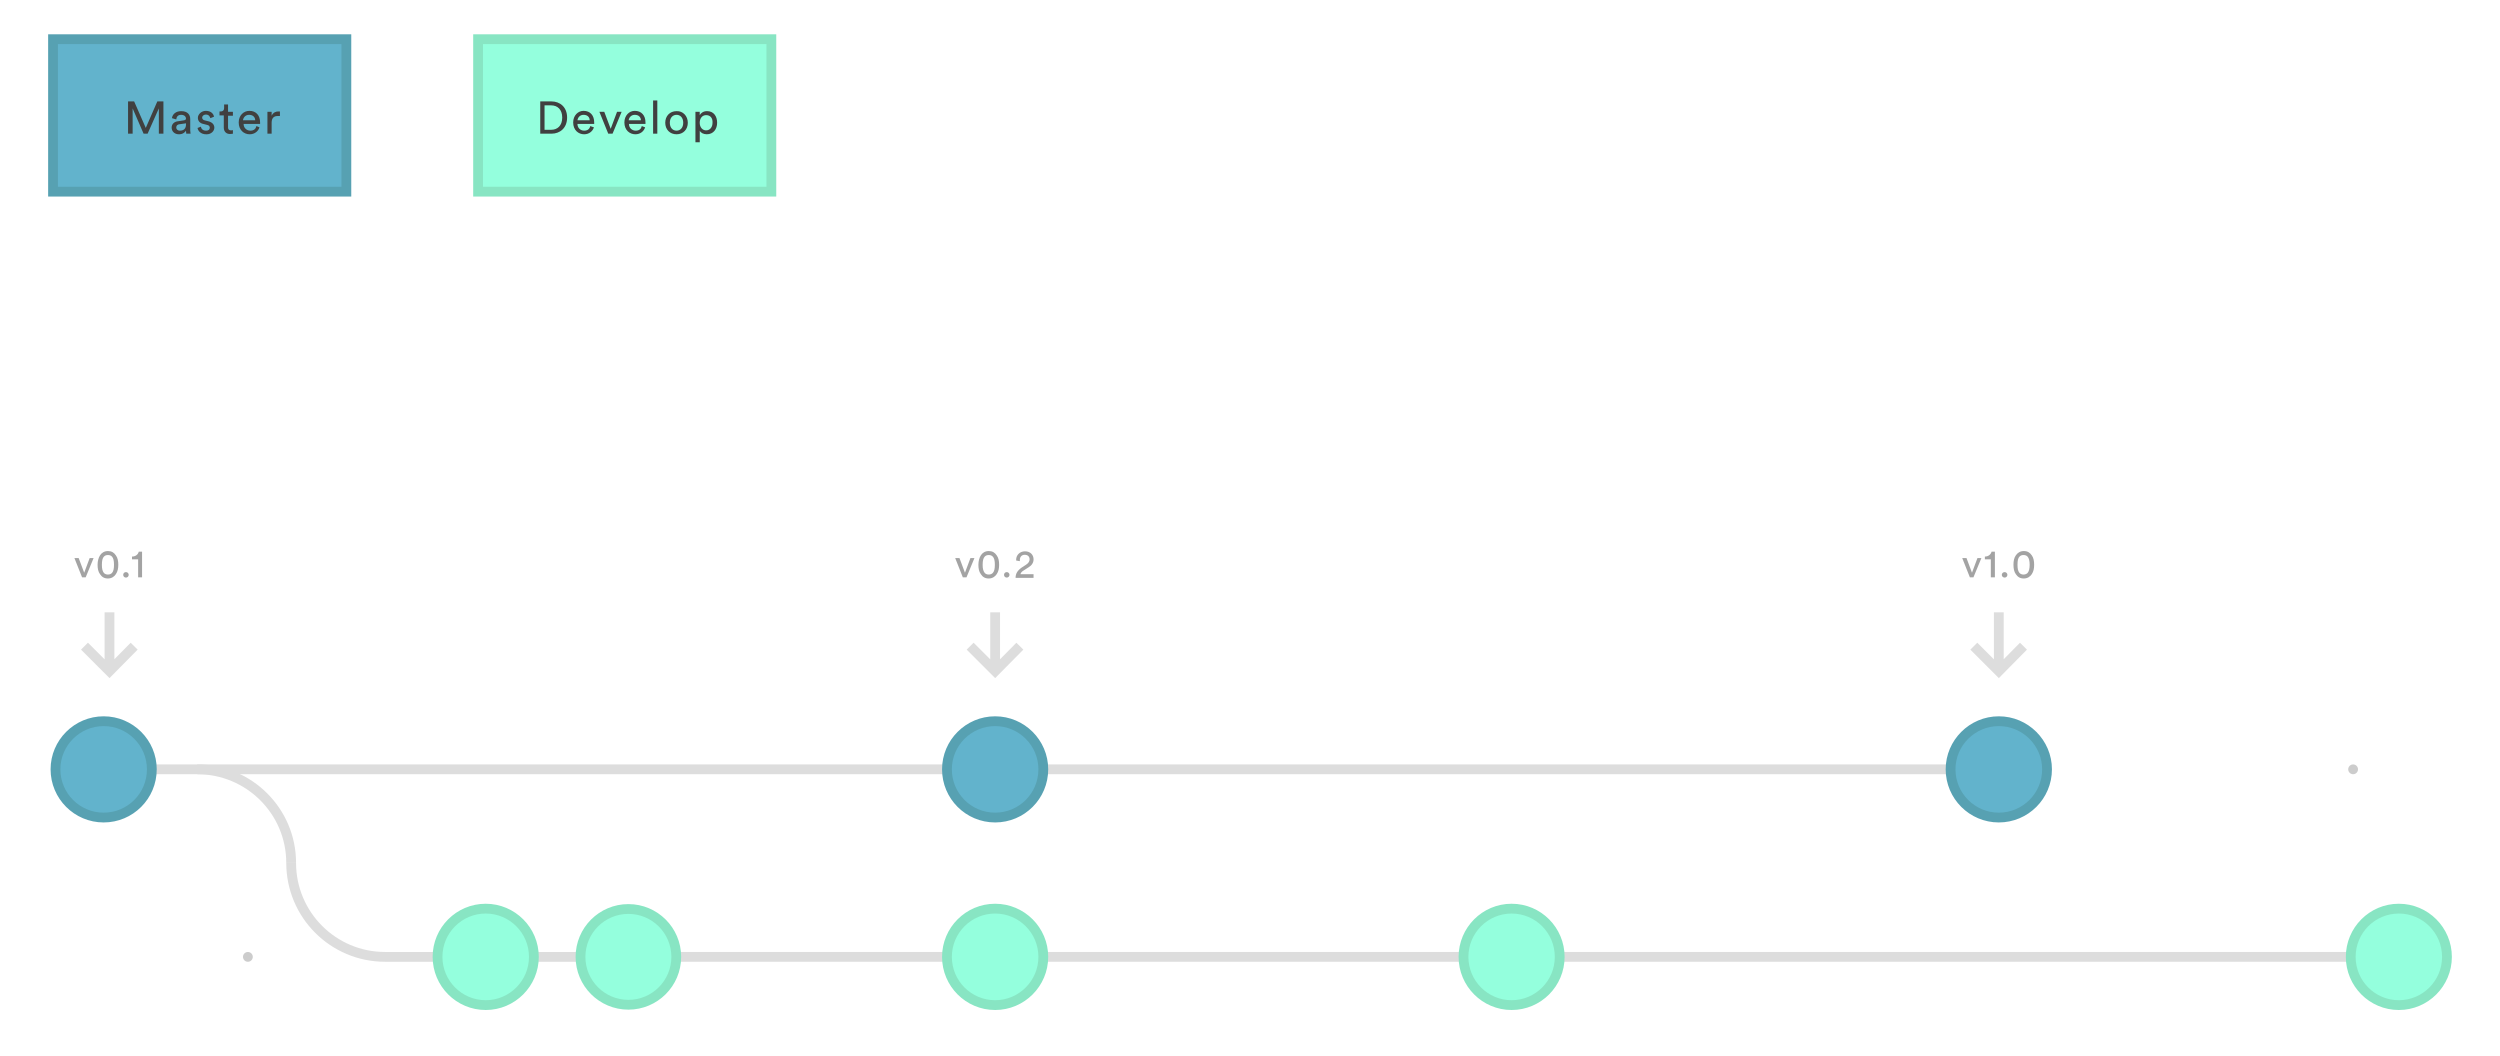
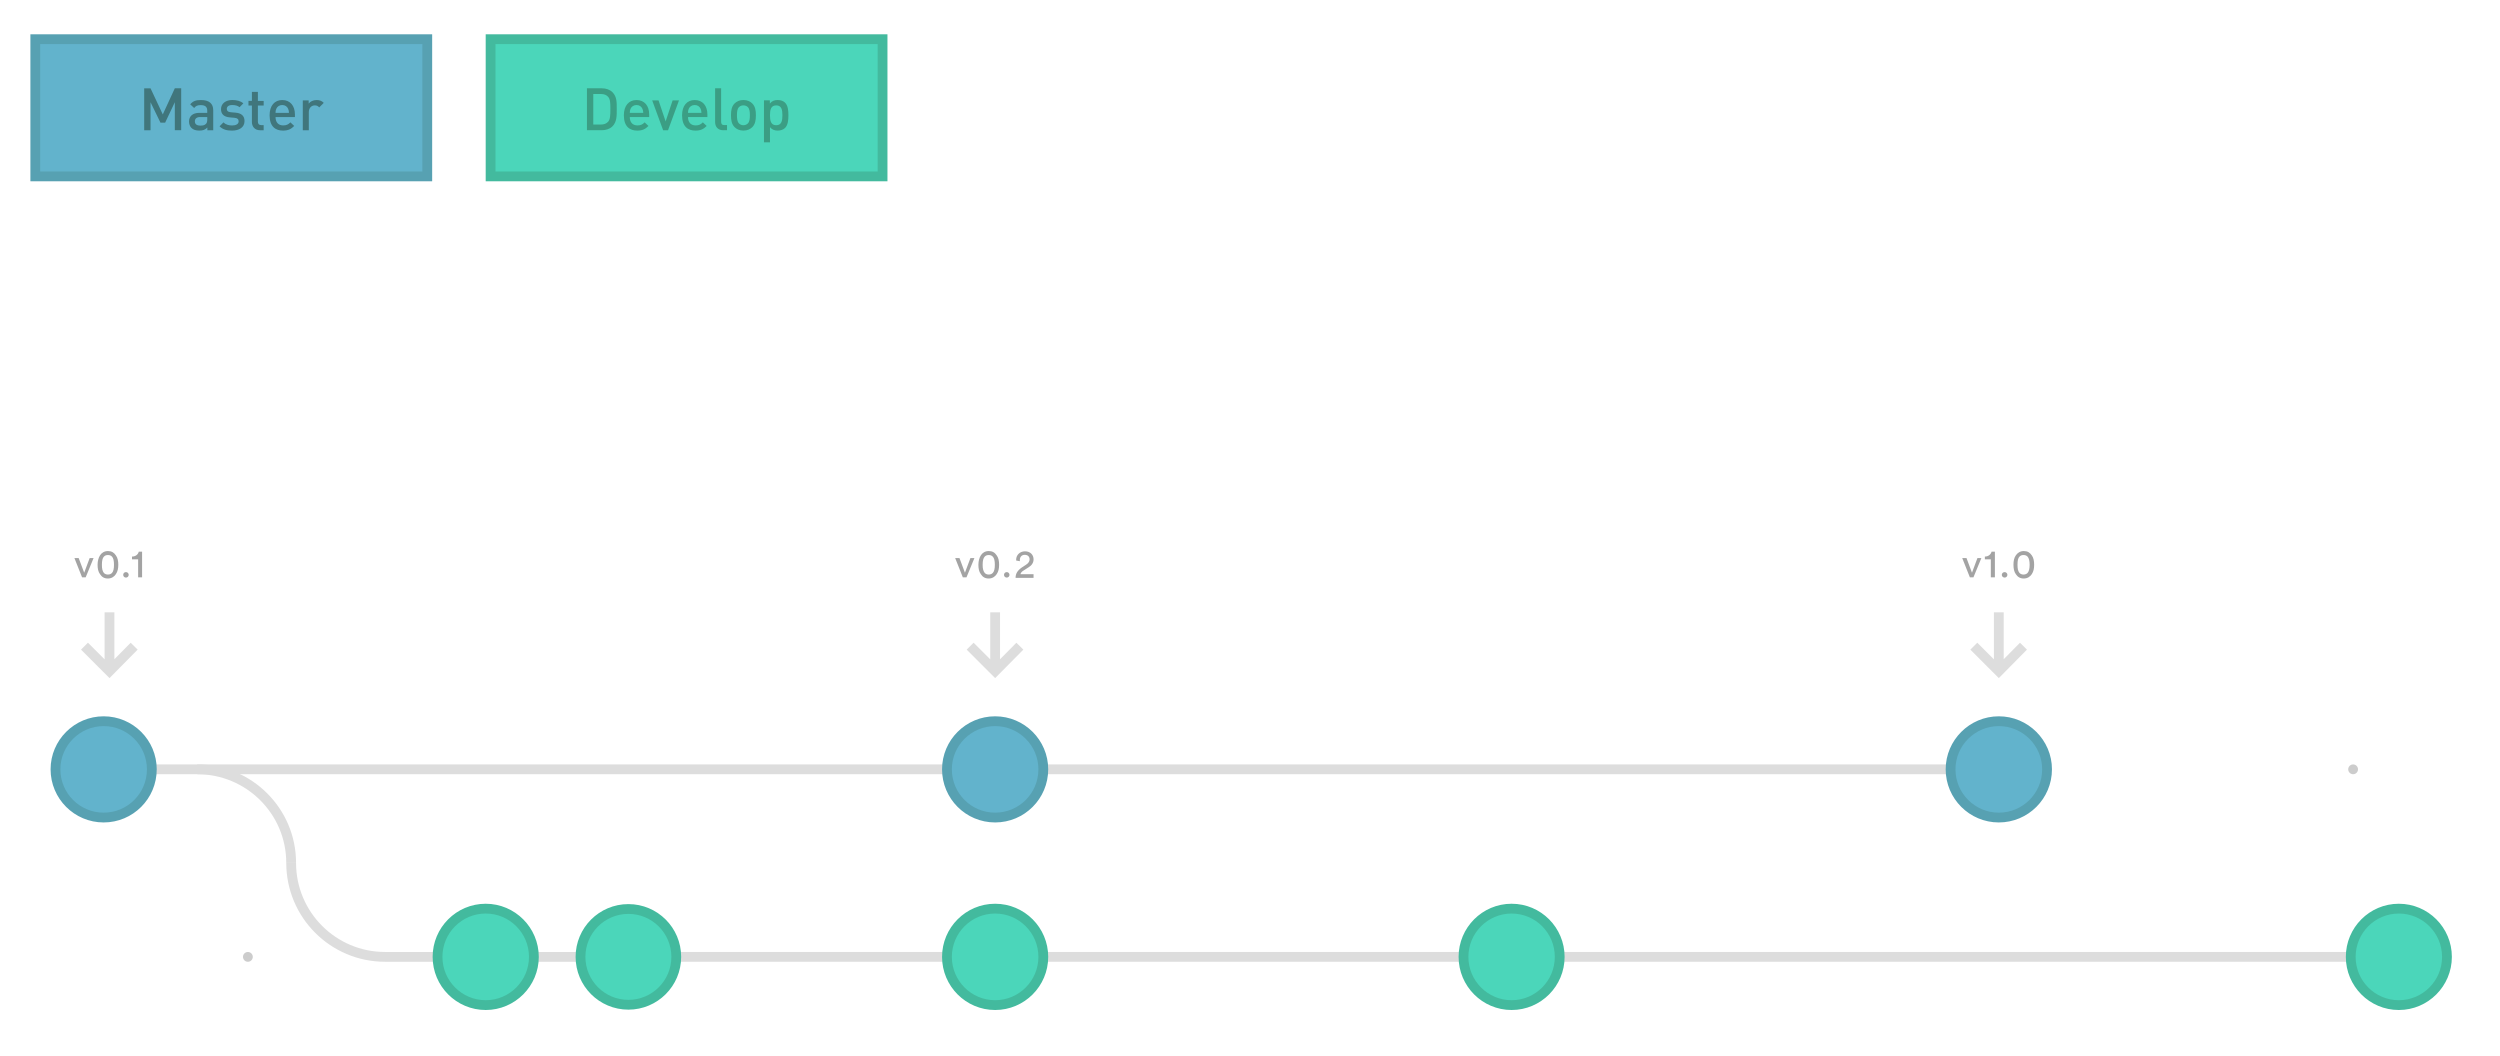
<svg xmlns="http://www.w3.org/2000/svg" version="1.1" id="Layer_1" x="0px" y="0px" width="127.561px" height="53.875px" viewBox="0 0 127.561 53.875" enable-background="new 0 0 127.561 53.875" xml:space="preserve">
-   <path fill="#404040" d="M25.218,6.138h-0.25v0.668h-0.233V5.175h0.623c0.312,0,0.513,0.215,0.513,0.495  c0,0.234-0.155,0.422-0.404,0.468l0.39,0.699h-0.265L25.218,6.138z M25.327,5.935c0.186,0,0.311-0.106,0.311-0.279  c0-0.17-0.125-0.28-0.311-0.28h-0.344v0.559H25.327z M27.208,6.497c-0.061,0.201-0.249,0.355-0.495,0.355  c-0.298,0-0.562-0.215-0.562-0.604c0-0.358,0.249-0.592,0.544-0.592c0.343,0,0.547,0.234,0.547,0.592v0.076H26.4  c0,0.204,0.155,0.343,0.343,0.343c0.187,0,0.28-0.094,0.311-0.234L27.208,6.497z M26.992,6.138c0-0.155-0.109-0.279-0.312-0.279  c-0.187,0-0.296,0.14-0.311,0.279H26.992z M27.615,6.822V5.126h0.216v1.695L27.615,6.822L27.615,6.822z M29.31,6.497  c-0.063,0.201-0.249,0.355-0.498,0.355c-0.298,0-0.562-0.215-0.562-0.604c0-0.358,0.249-0.592,0.547-0.592  c0.341,0,0.544,0.234,0.544,0.592v0.076h-0.842c0,0.204,0.158,0.343,0.343,0.343c0.187,0,0.28-0.094,0.311-0.234L29.31,6.497z   M29.076,6.138c0-0.155-0.109-0.279-0.312-0.279c-0.186,0-0.294,0.14-0.311,0.279H29.076z M29.979,6.184l0.31-0.046  c0.064-0.015,0.094-0.045,0.094-0.079c0-0.106-0.078-0.2-0.249-0.2c-0.154,0-0.233,0.094-0.249,0.234l-0.203-0.049  c0.032-0.216,0.219-0.358,0.468-0.358c0.343,0,0.468,0.188,0.468,0.407v0.559c0,0.094,0.015,0.155,0.015,0.185h-0.219  c0-0.03-0.015-0.076-0.015-0.155C30.353,6.761,30.243,6.87,30.04,6.87c-0.233,0-0.374-0.158-0.374-0.343  C29.635,6.324,29.775,6.199,29.979,6.184z M30.368,6.342V6.293l-0.343,0.048c-0.094,0.015-0.155,0.061-0.155,0.17  c0,0.076,0.079,0.155,0.187,0.155C30.228,6.667,30.368,6.588,30.368,6.342z M31.13,6.463c0.016,0.125,0.106,0.204,0.265,0.204  c0.125,0,0.186-0.061,0.186-0.155c0-0.064-0.046-0.125-0.14-0.14l-0.187-0.048c-0.173-0.03-0.282-0.155-0.282-0.31  c0-0.186,0.188-0.358,0.406-0.358c0.311,0,0.404,0.204,0.419,0.298L31.609,6.03c-0.015-0.061-0.062-0.185-0.231-0.185  c-0.108,0-0.188,0.076-0.188,0.155c0,0.061,0.046,0.125,0.125,0.14l0.188,0.046c0.201,0.048,0.311,0.173,0.311,0.328  c0,0.155-0.141,0.34-0.404,0.34c-0.312,0-0.438-0.2-0.453-0.325L31.13,6.463z M33.181,6.497c-0.062,0.201-0.246,0.355-0.495,0.355  c-0.298,0-0.562-0.215-0.562-0.604c0-0.358,0.249-0.592,0.528-0.592c0.343,0,0.547,0.234,0.547,0.592v0.076h-0.841  c0,0.204,0.155,0.343,0.343,0.343c0.186,0,0.279-0.094,0.311-0.234L33.181,6.497z M32.965,6.138c0-0.155-0.108-0.279-0.312-0.279  c-0.186,0-0.294,0.14-0.311,0.279H32.965z" />
-   <path fill="#94FFDD" stroke="#88E5C3" stroke-width="0.5" stroke-miterlimit="10" d="M24.394,2h14.964v7.779H24.394V2z" />
-   <path fill="#404040" d="M27.566,6.822V5.175h0.577c0.419,0,0.793,0.279,0.793,0.823s-0.374,0.823-0.793,0.823L27.566,6.822  L27.566,6.822z M28.125,6.622c0.313,0,0.562-0.204,0.562-0.623s-0.249-0.623-0.562-0.623h-0.34v1.246H28.125z M30.304,6.497  c-0.062,0.201-0.249,0.355-0.498,0.355c-0.295,0-0.56-0.215-0.56-0.604c0-0.358,0.249-0.592,0.529-0.592  c0.343,0,0.543,0.234,0.543,0.592v0.076h-0.854c0,0.204,0.155,0.343,0.341,0.343c0.188,0,0.281-0.094,0.312-0.234L30.304,6.497z   M30.088,6.138c0-0.155-0.108-0.279-0.312-0.279c-0.187,0-0.295,0.14-0.311,0.279H30.088z M31.255,6.822h-0.219l-0.453-1.118h0.249  l0.328,0.869l0.325-0.869h0.234L31.255,6.822z M32.917,6.497c-0.061,0.201-0.246,0.355-0.496,0.355  c-0.297,0-0.562-0.215-0.562-0.604c0-0.358,0.249-0.592,0.529-0.592c0.343,0,0.547,0.234,0.547,0.592v0.076h-0.843  c0,0.204,0.155,0.343,0.345,0.343c0.185,0,0.278-0.094,0.31-0.234L32.917,6.497z M32.701,6.138c0-0.155-0.109-0.279-0.312-0.279  c-0.187,0-0.296,0.14-0.311,0.279H32.701z M33.324,6.822V5.126h0.215v1.695L33.324,6.822L33.324,6.822z M35.095,6.263  c0,0.343-0.234,0.589-0.574,0.589c-0.343,0-0.577-0.246-0.577-0.589c0-0.343,0.234-0.592,0.577-0.592  C34.846,5.655,35.095,5.919,35.095,6.263z M34.861,6.263c0-0.264-0.155-0.404-0.34-0.404c-0.188,0-0.343,0.14-0.343,0.404  c0,0.265,0.154,0.404,0.343,0.404C34.707,6.667,34.861,6.527,34.861,6.263z M35.484,7.259V5.704h0.219v0.17  c0.062-0.109,0.186-0.204,0.374-0.204c0.34,0,0.514,0.264,0.514,0.592c0,0.325-0.188,0.589-0.528,0.589  c-0.173,0-0.313-0.076-0.358-0.185v0.592L35.484,7.259L35.484,7.259z M36.028,5.874c-0.201,0-0.325,0.17-0.325,0.389  c0,0.234,0.14,0.389,0.325,0.389c0.204,0,0.328-0.17,0.328-0.389C36.372,6.029,36.247,5.874,36.028,5.874z" />
-   <path fill="#62B3CC" stroke="#57A1B2" stroke-width="0.5" stroke-miterlimit="10" d="M2.706,2h14.967v7.779H2.706V2z" />
-   <path fill="#404040" d="M8.105,6.822V5.531L7.531,6.822H7.327L6.768,5.531v1.291H6.534V5.175h0.311l0.593,1.352l0.589-1.352h0.312  v1.646L8.105,6.822L8.105,6.822z M9.102,6.184l0.294-0.046C9.457,6.123,9.49,6.093,9.49,6.059c0-0.106-0.079-0.2-0.249-0.2  c-0.155,0-0.234,0.094-0.249,0.234L8.773,6.029c0.03-0.219,0.219-0.358,0.468-0.358c0.34,0,0.465,0.188,0.465,0.404v0.562  c0,0.094,0.019,0.155,0.019,0.185h-0.22c0-0.03-0.015-0.076-0.015-0.155C9.442,6.746,9.335,6.852,9.132,6.852  c-0.233,0-0.374-0.155-0.374-0.34C8.759,6.324,8.898,6.199,9.102,6.184z M9.491,6.342V6.293L9.148,6.341  c-0.094,0.015-0.155,0.061-0.155,0.17c0,0.076,0.062,0.155,0.186,0.155C9.351,6.667,9.491,6.588,9.491,6.342z M10.253,6.463  c0.016,0.125,0.106,0.204,0.266,0.204c0.125,0,0.185-0.061,0.185-0.155c0-0.064-0.045-0.125-0.14-0.14l-0.187-0.048  c-0.173-0.03-0.281-0.155-0.281-0.31c0-0.186,0.188-0.358,0.406-0.358c0.311,0,0.404,0.204,0.419,0.298L10.733,6.03  c-0.016-0.061-0.062-0.185-0.231-0.185c-0.108,0-0.188,0.076-0.188,0.155c0,0.061,0.045,0.125,0.125,0.14l0.185,0.046  c0.204,0.048,0.313,0.173,0.313,0.328c0,0.155-0.141,0.34-0.404,0.34c-0.312,0-0.438-0.2-0.453-0.325L10.253,6.463z M11.636,5.704  h0.248v0.201h-0.248v0.592c0,0.109,0.048,0.155,0.154,0.155c0.033,0,0.064,0,0.094-0.015v0.185c-0.015,0-0.075,0.015-0.154,0.015  c-0.186,0-0.311-0.125-0.311-0.325V5.889h-0.219V5.686h0.062c0.125,0,0.173-0.076,0.173-0.17V5.33h0.201V5.704z M13.24,6.497  c-0.064,0.201-0.249,0.355-0.498,0.355c-0.295,0-0.562-0.215-0.562-0.604c0-0.358,0.25-0.592,0.547-0.592  c0.34,0,0.544,0.234,0.544,0.592v0.076H12.43c0,0.204,0.157,0.343,0.343,0.343c0.185,0,0.278-0.094,0.31-0.234L13.24,6.497z   M13.021,6.138c0-0.155-0.109-0.279-0.311-0.279c-0.188,0-0.297,0.14-0.312,0.279H13.021z M14.267,5.919h-0.095  c-0.188,0-0.312,0.094-0.312,0.343v0.559h-0.215V5.704h0.215v0.201c0.079-0.17,0.219-0.219,0.344-0.219h0.079V5.92L14.267,5.919  L14.267,5.919z" />
  <path fill="none" stroke="#59AFE1" stroke-width="0.5" stroke-miterlimit="10" d="M62.739,48.824" />
  <path fill="none" stroke="#DDDDDD" stroke-width="0.5" stroke-miterlimit="10" d="M122.4,48.824H29.62" />
-   <path fill="#94FFDD" stroke="#88E5C3" stroke-width="0.5" stroke-miterlimit="10" d="M77.128,46.363  c1.361,0,2.455,1.104,2.455,2.461c0,1.355-1.094,2.461-2.455,2.461c-1.354,0-2.454-1.105-2.454-2.461  C74.674,47.468,75.773,46.363,77.128,46.363z" />
-   <path fill="#94FFDD" stroke="#88E5C3" stroke-width="0.5" stroke-miterlimit="10" d="M50.776,46.363  c1.357,0,2.458,1.104,2.458,2.461c0,1.355-1.101,2.461-2.458,2.461c-1.358,0-2.458-1.105-2.458-2.461  C48.318,47.468,49.418,46.363,50.776,46.363z" />
-   <path fill="#94FFDD" stroke="#88E5C3" stroke-width="0.5" stroke-miterlimit="10" d="M122.4,46.363c1.354,0,2.455,1.104,2.455,2.461  c0,1.355-1.101,2.461-2.455,2.461c-1.361,0-2.455-1.105-2.455-2.461C119.945,47.468,121.039,46.363,122.4,46.363z" />
+   <path fill="#4BD6BA" stroke="#43BA9E" stroke-width="0.5" stroke-miterlimit="10" d="M77.128,46.363c1.36,0,2.455,1.104,2.455,2.461  c0,1.355-1.095,2.461-2.455,2.461c-1.354,0-2.454-1.105-2.454-2.461C74.674,47.468,75.773,46.363,77.128,46.363z" />
+   <path fill="#4BD6BA" stroke="#43BA9E" stroke-width="0.5" stroke-miterlimit="10" d="M50.776,46.363  c1.357,0,2.458,1.104,2.458,2.461c0,1.355-1.101,2.461-2.458,2.461s-2.458-1.105-2.458-2.461  C48.318,47.468,49.418,46.363,50.776,46.363z" />
+   <path fill="#4BD6BA" stroke="#43BA9E" stroke-width="0.5" stroke-miterlimit="10" d="M122.4,46.363c1.354,0,2.455,1.104,2.455,2.461  c0,1.355-1.101,2.461-2.455,2.461c-1.36,0-2.455-1.105-2.455-2.461C119.945,47.468,121.039,46.363,122.4,46.363z" />
  <path fill="none" stroke="#CCCCCC" stroke-width="0.5" stroke-linecap="round" stroke-linejoin="round" d="M14.856,48.824" />
  <path fill="none" stroke="#CCCCCC" stroke-width="0.5" stroke-linecap="round" stroke-linejoin="round" stroke-dasharray="0,14.124" d="  M12.648,48.824H4.964" />
  <path fill="none" stroke="#CCCCCC" stroke-width="0.5" stroke-linecap="round" stroke-linejoin="round" d="M122.4,39.254" />
  <path fill="none" stroke="#CCCCCC" stroke-width="0.5" stroke-linecap="round" stroke-linejoin="round" stroke-dasharray="0,14.963" d="  M120.066,39.254h-12.803" />
  <path fill="none" stroke="#CCCCCC" stroke-width="0.5" stroke-linecap="round" stroke-linejoin="round" d="M106.097,39.254" />
  <path fill="none" stroke="#DDDDDD" stroke-width="0.5" stroke-miterlimit="10" d="M14.856,44.029c0-2.637-2.146-4.775-4.792-4.775" />
  <path fill="none" stroke="#DEEFF8" stroke-width="0.5" stroke-miterlimit="10" d="M62.739,39.254" />
  <path fill="none" stroke="#DDDDDD" stroke-width="0.5" stroke-miterlimit="10" d="M101.988,39.254H7.747" />
-   <path fill="#62B3CC" stroke="#57A1B2" stroke-width="0.5" stroke-miterlimit="10" d="M5.289,36.799c1.358,0,2.458,1.105,2.458,2.455  c0,1.361-1.1,2.461-2.458,2.461c-1.354,0-2.458-1.1-2.458-2.461C2.831,37.904,3.934,36.799,5.289,36.799z" />
-   <path fill="#62B3CC" stroke="#57A1B2" stroke-width="0.5" stroke-miterlimit="10" d="M50.776,36.799  c1.357,0,2.458,1.105,2.458,2.455c0,1.361-1.101,2.461-2.458,2.461c-1.358,0-2.458-1.1-2.458-2.461  C48.318,37.904,49.418,36.799,50.776,36.799z" />
-   <path fill="#62B3CC" stroke="#57A1B2" stroke-width="0.5" stroke-miterlimit="10" d="M101.988,36.799  c1.354,0,2.461,1.105,2.461,2.455c0,1.361-1.104,2.461-2.461,2.461c-1.354,0-2.461-1.1-2.461-2.461  C99.527,37.904,100.634,36.799,101.988,36.799z" />
-   <path fill="#A3A3A3" d="M4.372,29.457H4.187l-0.39-0.982h0.217l0.282,0.748l0.279-0.748h0.201L4.372,29.457z M5.104,28.336  c0.076-0.125,0.219-0.219,0.403-0.219c0.187,0,0.311,0.078,0.404,0.219c0.094,0.123,0.125,0.293,0.125,0.482  c0,0.186-0.03,0.34-0.125,0.479c-0.076,0.123-0.219,0.22-0.404,0.22c-0.185,0-0.31-0.076-0.403-0.22  c-0.095-0.123-0.125-0.295-0.125-0.479C4.979,28.629,5.025,28.459,5.104,28.336z M5.304,29.238c0.049,0.045,0.109,0.078,0.203,0.078  c0.095,0,0.155-0.033,0.204-0.078c0.076-0.08,0.106-0.219,0.106-0.42c0-0.203-0.03-0.344-0.106-0.42  C5.664,28.35,5.603,28.32,5.508,28.32c-0.094,0-0.154,0.029-0.203,0.078c-0.076,0.076-0.106,0.217-0.106,0.42  C5.198,29.02,5.229,29.143,5.304,29.238z M6.426,29.191c0.079,0,0.141,0.061,0.141,0.141c0,0.076-0.062,0.139-0.141,0.139  c-0.078,0-0.14-0.062-0.14-0.139C6.286,29.252,6.347,29.191,6.426,29.191z M7.048,29.457v-0.918H6.735v-0.141  c0.188,0,0.312-0.109,0.344-0.248h0.17v1.307H7.048z" />
+   <path fill="#62B3CC" stroke="#57A1B2" stroke-width="0.5" stroke-miterlimit="10" d="M5.289,36.799c1.357,0,2.458,1.105,2.458,2.455  c0,1.361-1.101,2.461-2.458,2.461c-1.354,0-2.458-1.1-2.458-2.461C2.831,37.904,3.934,36.799,5.289,36.799z" />
+   <path fill="#62B3CC" stroke="#57A1B2" stroke-width="0.5" stroke-miterlimit="10" d="M50.776,36.799  c1.357,0,2.458,1.105,2.458,2.455c0,1.361-1.101,2.461-2.458,2.461s-2.458-1.1-2.458-2.461  C48.318,37.904,49.418,36.799,50.776,36.799z" />
+   <path fill="#62B3CC" stroke="#57A1B2" stroke-width="0.5" stroke-miterlimit="10" d="M101.988,36.799  c1.354,0,2.462,1.105,2.462,2.455c0,1.361-1.104,2.461-2.462,2.461c-1.354,0-2.461-1.1-2.461-2.461  C99.527,37.904,100.634,36.799,101.988,36.799z" />
+   <path fill="#A3A3A3" d="M4.372,29.457H4.187l-0.39-0.982h0.217l0.282,0.748l0.279-0.748h0.2L4.372,29.457z M5.104,28.336  c0.076-0.125,0.22-0.219,0.403-0.219c0.187,0,0.311,0.078,0.404,0.219c0.094,0.123,0.125,0.293,0.125,0.482  c0,0.186-0.03,0.34-0.125,0.479c-0.076,0.123-0.22,0.221-0.404,0.221c-0.186,0-0.311-0.076-0.403-0.221  c-0.095-0.123-0.125-0.295-0.125-0.479C4.979,28.629,5.025,28.459,5.104,28.336z M5.304,29.238c0.049,0.045,0.109,0.078,0.203,0.078  c0.095,0,0.155-0.033,0.204-0.078c0.076-0.08,0.105-0.219,0.105-0.42c0-0.203-0.029-0.344-0.105-0.42  C5.664,28.35,5.603,28.32,5.508,28.32c-0.094,0-0.154,0.029-0.203,0.078c-0.076,0.076-0.105,0.217-0.105,0.42  C5.198,29.02,5.229,29.143,5.304,29.238z M6.426,29.191c0.079,0,0.141,0.061,0.141,0.141c0,0.076-0.062,0.139-0.141,0.139  c-0.078,0-0.14-0.062-0.14-0.139C6.286,29.252,6.347,29.191,6.426,29.191z M7.048,29.457v-0.918H6.735v-0.141  c0.188,0,0.312-0.109,0.345-0.248h0.17v1.307H7.048z" />
  <path fill="none" stroke="#DDDDDD" stroke-width="0.5" stroke-miterlimit="10" d="M5.587,33.984v-2.74 M6.845,32.971l-1.259,1.275  l-1.275-1.275" />
-   <path fill="#A3A3A3" d="M49.315,29.457h-0.188l-0.389-0.982h0.219l0.279,0.748l0.28-0.748h0.204L49.315,29.457z M50.047,28.336  c0.076-0.125,0.217-0.219,0.404-0.219c0.187,0,0.311,0.078,0.404,0.219c0.094,0.123,0.125,0.293,0.125,0.482  c0,0.186-0.03,0.34-0.125,0.479c-0.079,0.123-0.219,0.22-0.404,0.22c-0.188,0-0.312-0.076-0.404-0.22  c-0.094-0.123-0.125-0.295-0.125-0.479C49.923,28.629,49.968,28.459,50.047,28.336z M50.248,29.238  c0.046,0.045,0.109,0.078,0.204,0.078c0.091,0,0.155-0.033,0.201-0.078c0.079-0.08,0.109-0.219,0.109-0.42  c0-0.203-0.03-0.344-0.109-0.42c-0.047-0.049-0.111-0.078-0.202-0.078c-0.094,0-0.158,0.029-0.204,0.078  c-0.076,0.076-0.108,0.217-0.108,0.42C50.138,29.02,50.172,29.143,50.248,29.238z M51.369,29.191c0.076,0,0.14,0.061,0.14,0.141  c0,0.076-0.063,0.139-0.14,0.139c-0.079,0-0.14-0.062-0.14-0.139C51.229,29.252,51.29,29.191,51.369,29.191z M51.849,28.6v-0.045  c0-0.219,0.173-0.424,0.452-0.424s0.436,0.189,0.436,0.408c0,0.17-0.091,0.309-0.249,0.404l-0.265,0.17  c-0.076,0.045-0.141,0.109-0.155,0.186h0.668v0.188h-0.917c0-0.219,0.094-0.372,0.312-0.528l0.216-0.14  c0.125-0.079,0.188-0.174,0.188-0.278c0-0.125-0.079-0.233-0.249-0.233s-0.249,0.125-0.249,0.264v0.061L51.849,28.6z" />
-   <path fill="none" stroke="#DDDDDD" stroke-width="0.5" stroke-miterlimit="10" d="M50.776,33.984v-2.74 M52.038,32.971l-1.261,1.275  l-1.276-1.275" />
-   <path fill="#A3A3A3" d="M100.694,29.457h-0.183l-0.39-0.982h0.219l0.279,0.748l0.279-0.748h0.201L100.694,29.457z M101.581,29.457  v-0.918h-0.304v-0.141c0.183,0,0.304-0.109,0.341-0.248h0.17v1.307H101.581z M102.286,29.191c0.073,0,0.14,0.061,0.14,0.141  c0,0.076-0.065,0.139-0.14,0.139c-0.079,0-0.146-0.062-0.146-0.139C102.141,29.252,102.207,29.191,102.286,29.191z M102.857,28.336  c0.085-0.125,0.219-0.219,0.407-0.219c0.188,0,0.31,0.078,0.406,0.219c0.092,0.123,0.121,0.293,0.121,0.482  c0,0.186-0.029,0.34-0.121,0.479c-0.079,0.123-0.219,0.22-0.406,0.22c-0.188,0-0.311-0.076-0.407-0.22  c-0.091-0.123-0.121-0.295-0.121-0.479C102.736,28.629,102.767,28.459,102.857,28.336z M103.046,29.238  c0.05,0.045,0.109,0.078,0.2,0.078c0.099,0,0.158-0.033,0.207-0.078c0.072-0.08,0.109-0.219,0.109-0.42  c0-0.203-0.037-0.344-0.109-0.42c-0.049-0.049-0.108-0.078-0.207-0.078c-0.091,0-0.15,0.029-0.2,0.078  c-0.079,0.076-0.104,0.217-0.104,0.42C102.942,29.02,102.967,29.143,103.046,29.238z" />
-   <path fill="none" stroke="#DDDDDD" stroke-width="0.5" stroke-miterlimit="10" d="M101.988,33.984v-2.74 M103.246,32.971  l-1.258,1.275l-1.276-1.275" />
-   <path fill="none" stroke="#DDDDDD" stroke-width="0.5" stroke-miterlimit="10" d="M14.856,44.029c0,2.65,2.147,4.795,4.792,4.795  h14.888" />
-   <circle fill="#94FFDD" stroke="#88E5C3" stroke-width="0.5" stroke-miterlimit="10" cx="32.063" cy="48.824" r="2.443" />
-   <path fill="#94FFDD" stroke="#88E5C3" stroke-width="0.5" stroke-miterlimit="10" d="M24.783,46.363  c1.355,0,2.458,1.104,2.458,2.461c0,1.355-1.103,2.461-2.458,2.461c-1.358,0-2.458-1.105-2.458-2.461  C22.325,47.468,23.425,46.363,24.783,46.363z" />
+   <path fill="#A3A3A3" d="M49.315,29.457h-0.188l-0.39-0.982h0.22l0.278,0.748l0.28-0.748h0.204L49.315,29.457z M50.047,28.336  c0.076-0.125,0.217-0.219,0.404-0.219c0.187,0,0.311,0.078,0.403,0.219c0.095,0.123,0.125,0.293,0.125,0.482  c0,0.186-0.029,0.34-0.125,0.479c-0.079,0.123-0.219,0.221-0.403,0.221c-0.188,0-0.312-0.076-0.404-0.221  c-0.094-0.123-0.125-0.295-0.125-0.479C49.923,28.629,49.968,28.459,50.047,28.336z M50.248,29.238  c0.046,0.045,0.108,0.078,0.204,0.078c0.091,0,0.154-0.033,0.2-0.078c0.079-0.08,0.109-0.219,0.109-0.42  c0-0.203-0.03-0.344-0.109-0.42c-0.047-0.049-0.11-0.078-0.201-0.078c-0.095,0-0.158,0.029-0.204,0.078  c-0.076,0.076-0.108,0.217-0.108,0.42C50.138,29.02,50.172,29.143,50.248,29.238z M51.369,29.191c0.075,0,0.14,0.061,0.14,0.141  c0,0.076-0.063,0.139-0.14,0.139c-0.079,0-0.141-0.062-0.141-0.139C51.229,29.252,51.29,29.191,51.369,29.191z M51.849,28.6v-0.045  c0-0.219,0.173-0.424,0.452-0.424s0.436,0.189,0.436,0.408c0,0.17-0.091,0.309-0.249,0.404l-0.265,0.17  c-0.076,0.045-0.141,0.109-0.155,0.186h0.668v0.188h-0.917c0-0.219,0.095-0.371,0.312-0.527l0.216-0.141  c0.125-0.078,0.188-0.174,0.188-0.277c0-0.125-0.079-0.232-0.249-0.232s-0.249,0.125-0.249,0.264v0.061L51.849,28.6z" />
+   <path fill="none" stroke="#DDDDDD" stroke-width="0.5" stroke-miterlimit="10" d="M50.776,33.984v-2.74 M52.038,32.971l-1.262,1.275  l-1.275-1.275" />
+   <path fill="#A3A3A3" d="M100.694,29.457h-0.183l-0.39-0.982h0.219l0.279,0.748l0.278-0.748h0.201L100.694,29.457z M101.581,29.457  v-0.918h-0.305v-0.141c0.184,0,0.305-0.109,0.342-0.248h0.17v1.307H101.581z M102.286,29.191c0.072,0,0.14,0.061,0.14,0.141  c0,0.076-0.065,0.139-0.14,0.139c-0.079,0-0.146-0.062-0.146-0.139C102.141,29.252,102.207,29.191,102.286,29.191z M102.857,28.336  c0.085-0.125,0.22-0.219,0.407-0.219c0.188,0,0.311,0.078,0.406,0.219c0.092,0.123,0.121,0.293,0.121,0.482  c0,0.186-0.029,0.34-0.121,0.479c-0.079,0.123-0.219,0.221-0.406,0.221s-0.311-0.076-0.407-0.221  c-0.091-0.123-0.121-0.295-0.121-0.479C102.736,28.629,102.767,28.459,102.857,28.336z M103.046,29.238  c0.05,0.045,0.108,0.078,0.2,0.078c0.099,0,0.157-0.033,0.207-0.078c0.071-0.08,0.108-0.219,0.108-0.42  c0-0.203-0.037-0.344-0.108-0.42c-0.05-0.049-0.108-0.078-0.207-0.078c-0.092,0-0.15,0.029-0.2,0.078  c-0.079,0.076-0.104,0.217-0.104,0.42C102.942,29.02,102.967,29.143,103.046,29.238z" />
+   <path fill="none" stroke="#DDDDDD" stroke-width="0.5" stroke-miterlimit="10" d="M101.988,33.984v-2.74 M103.246,32.971  l-1.259,1.275l-1.275-1.275" />
+   <path fill="none" stroke="#DDDDDD" stroke-width="0.5" stroke-miterlimit="10" d="M14.856,44.029c0,2.65,2.147,4.795,4.792,4.795  h14.889" />
+   <circle fill="#4BD6BA" stroke="#43BA9E" stroke-width="0.5" stroke-miterlimit="10" cx="32.063" cy="48.824" r="2.443" />
+   <path fill="#4BD6BA" stroke="#43BA9E" stroke-width="0.5" stroke-miterlimit="10" d="M24.783,46.363  c1.354,0,2.458,1.104,2.458,2.461c0,1.355-1.104,2.461-2.458,2.461c-1.358,0-2.458-1.105-2.458-2.461  C22.325,47.468,23.425,46.363,24.783,46.363z" />
+   <g>
+     <rect x="1.801" y="2" fill="#62B3CC" stroke="#57A1B2" stroke-width="0.5" stroke-miterlimit="10" width="20" height="7" />
+     <g>
+       <path fill="#40767C" d="M8.92,6.646V5.215L8.427,6.258h-0.24L7.681,5.215v1.431H7.357v-2.14h0.324l0.625,1.332L8.92,4.505h0.325    v2.14H8.92z" />
+       <path fill="#40767C" d="M10.58,6.646V6.507c-0.111,0.111-0.216,0.156-0.406,0.156S9.859,6.619,9.765,6.525    c-0.078-0.081-0.12-0.199-0.12-0.328c0-0.256,0.177-0.439,0.526-0.439h0.403V5.65c0-0.192-0.096-0.286-0.333-0.286    c-0.168,0-0.25,0.039-0.334,0.147L9.705,5.323C9.849,5.154,10,5.104,10.252,5.104c0.418,0,0.628,0.177,0.628,0.523v1.019H10.58z     M10.574,5.972h-0.358c-0.18,0-0.273,0.081-0.273,0.219c0,0.139,0.087,0.217,0.28,0.217c0.117,0,0.204-0.009,0.286-0.087    c0.045-0.045,0.066-0.117,0.066-0.226V5.972z" />
+       <path fill="#40767C" d="M11.842,6.664c-0.25,0-0.46-0.042-0.64-0.219l0.201-0.202c0.124,0.126,0.289,0.159,0.439,0.159    c0.187,0,0.334-0.066,0.334-0.21c0-0.102-0.057-0.168-0.205-0.18L11.728,5.99c-0.286-0.024-0.451-0.153-0.451-0.421    c0-0.297,0.255-0.466,0.574-0.466c0.229,0,0.424,0.048,0.565,0.171L12.224,5.47c-0.096-0.081-0.231-0.111-0.375-0.111    c-0.184,0-0.277,0.081-0.277,0.195c0,0.09,0.048,0.16,0.21,0.174l0.241,0.021c0.286,0.024,0.454,0.16,0.454,0.43    C12.476,6.498,12.206,6.664,11.842,6.664z" />
+       <path fill="#40767C" d="M13.27,6.646c-0.286,0-0.417-0.205-0.417-0.424V5.383h-0.175V5.148h0.175V4.686h0.306v0.463h0.295v0.234    h-0.295v0.824c0,0.111,0.054,0.177,0.168,0.177h0.126v0.262H13.27z" />
+       <path fill="#40767C" d="M14.059,5.972c0,0.262,0.139,0.427,0.388,0.427c0.171,0,0.261-0.048,0.37-0.156l0.195,0.184    c-0.156,0.156-0.304,0.237-0.571,0.237c-0.382,0-0.685-0.202-0.685-0.782c0-0.493,0.255-0.778,0.646-0.778    c0.409,0,0.646,0.3,0.646,0.733v0.135H14.059z M14.702,5.551c-0.048-0.114-0.156-0.192-0.301-0.192    c-0.144,0-0.255,0.078-0.304,0.192c-0.03,0.069-0.036,0.114-0.039,0.208h0.686C14.741,5.666,14.732,5.621,14.702,5.551z" />
+       <path fill="#40767C" d="M16.289,5.479C16.22,5.41,16.166,5.377,16.06,5.377c-0.165,0-0.303,0.132-0.303,0.343v0.926H15.45V5.122    h0.3v0.165c0.078-0.108,0.234-0.183,0.406-0.183c0.147,0,0.259,0.039,0.364,0.144L16.289,5.479z" />
+     </g>
+   </g>
+   <g>
+     <rect x="25.032" y="2" fill="#4BD6BA" stroke="#43BA9E" stroke-width="0.5" stroke-miterlimit="10" width="20" height="7" />
+     <g>
+       <path fill="#3B9E84" d="M31.252,6.444c-0.135,0.135-0.331,0.201-0.553,0.201h-0.751v-2.14h0.751c0.222,0,0.417,0.066,0.553,0.201    c0.231,0.231,0.217,0.544,0.217,0.854S31.484,6.213,31.252,6.444z M31.03,4.941c-0.09-0.099-0.21-0.144-0.364-0.144h-0.394v1.557    h0.394c0.153,0,0.273-0.045,0.364-0.145c0.111-0.123,0.114-0.354,0.114-0.649C31.144,5.266,31.141,5.064,31.03,4.941z" />
+       <path fill="#3B9E84" d="M32.135,5.972c0,0.262,0.139,0.427,0.388,0.427c0.171,0,0.261-0.048,0.37-0.156l0.195,0.184    c-0.156,0.156-0.304,0.237-0.571,0.237c-0.382,0-0.685-0.202-0.685-0.782c0-0.493,0.255-0.778,0.646-0.778    c0.409,0,0.646,0.3,0.646,0.733v0.135H32.135z M32.779,5.551c-0.048-0.114-0.156-0.192-0.301-0.192    c-0.144,0-0.255,0.078-0.304,0.192c-0.03,0.069-0.036,0.114-0.039,0.208h0.686C32.818,5.666,32.808,5.621,32.779,5.551z" />
+       <path fill="#3B9E84" d="M34.086,6.646h-0.25l-0.559-1.524h0.325l0.361,1.073l0.357-1.073h0.325L34.086,6.646z" />
+       <path fill="#3B9E84" d="M35.105,5.972c0,0.262,0.139,0.427,0.388,0.427c0.171,0,0.261-0.048,0.37-0.156l0.195,0.184    c-0.156,0.156-0.304,0.237-0.571,0.237c-0.382,0-0.685-0.202-0.685-0.782c0-0.493,0.255-0.778,0.646-0.778    c0.409,0,0.646,0.3,0.646,0.733v0.135H35.105z M35.748,5.551c-0.048-0.114-0.156-0.192-0.301-0.192    c-0.144,0-0.255,0.078-0.304,0.192c-0.03,0.069-0.036,0.114-0.039,0.208h0.686C35.787,5.666,35.778,5.621,35.748,5.551z" />
+       <path fill="#3B9E84" d="M36.906,6.646c-0.292,0-0.418-0.195-0.418-0.421V4.505h0.307v1.701c0,0.117,0.042,0.177,0.166,0.177h0.135    v0.262H36.906z" />
+       <path fill="#3B9E84" d="M38.389,6.483c-0.1,0.102-0.25,0.18-0.457,0.18s-0.355-0.078-0.454-0.18    c-0.144-0.15-0.18-0.343-0.18-0.602c0-0.255,0.036-0.448,0.18-0.598c0.099-0.102,0.247-0.18,0.454-0.18s0.357,0.078,0.457,0.18    c0.144,0.15,0.18,0.343,0.18,0.598C38.569,6.141,38.533,6.333,38.389,6.483z M38.157,5.464c-0.057-0.057-0.135-0.087-0.226-0.087    s-0.166,0.03-0.223,0.087c-0.093,0.093-0.105,0.252-0.105,0.417c0,0.166,0.012,0.325,0.105,0.418    c0.057,0.057,0.132,0.09,0.223,0.09S38.1,6.357,38.157,6.3c0.093-0.093,0.105-0.252,0.105-0.418    C38.262,5.717,38.25,5.557,38.157,5.464z" />
+       <path fill="#3B9E84" d="M40.057,6.528c-0.084,0.084-0.217,0.135-0.37,0.135c-0.162,0-0.289-0.042-0.399-0.174v0.772h-0.307v-2.14    h0.3v0.162c0.114-0.138,0.238-0.18,0.403-0.18c0.153,0,0.289,0.051,0.373,0.135c0.153,0.153,0.171,0.412,0.171,0.643    S40.21,6.375,40.057,6.528z M39.606,5.377c-0.276,0-0.318,0.234-0.318,0.505s0.042,0.508,0.318,0.508    c0.277,0,0.316-0.238,0.316-0.508S39.883,5.377,39.606,5.377z" />
+     </g>
+   </g>
</svg>
